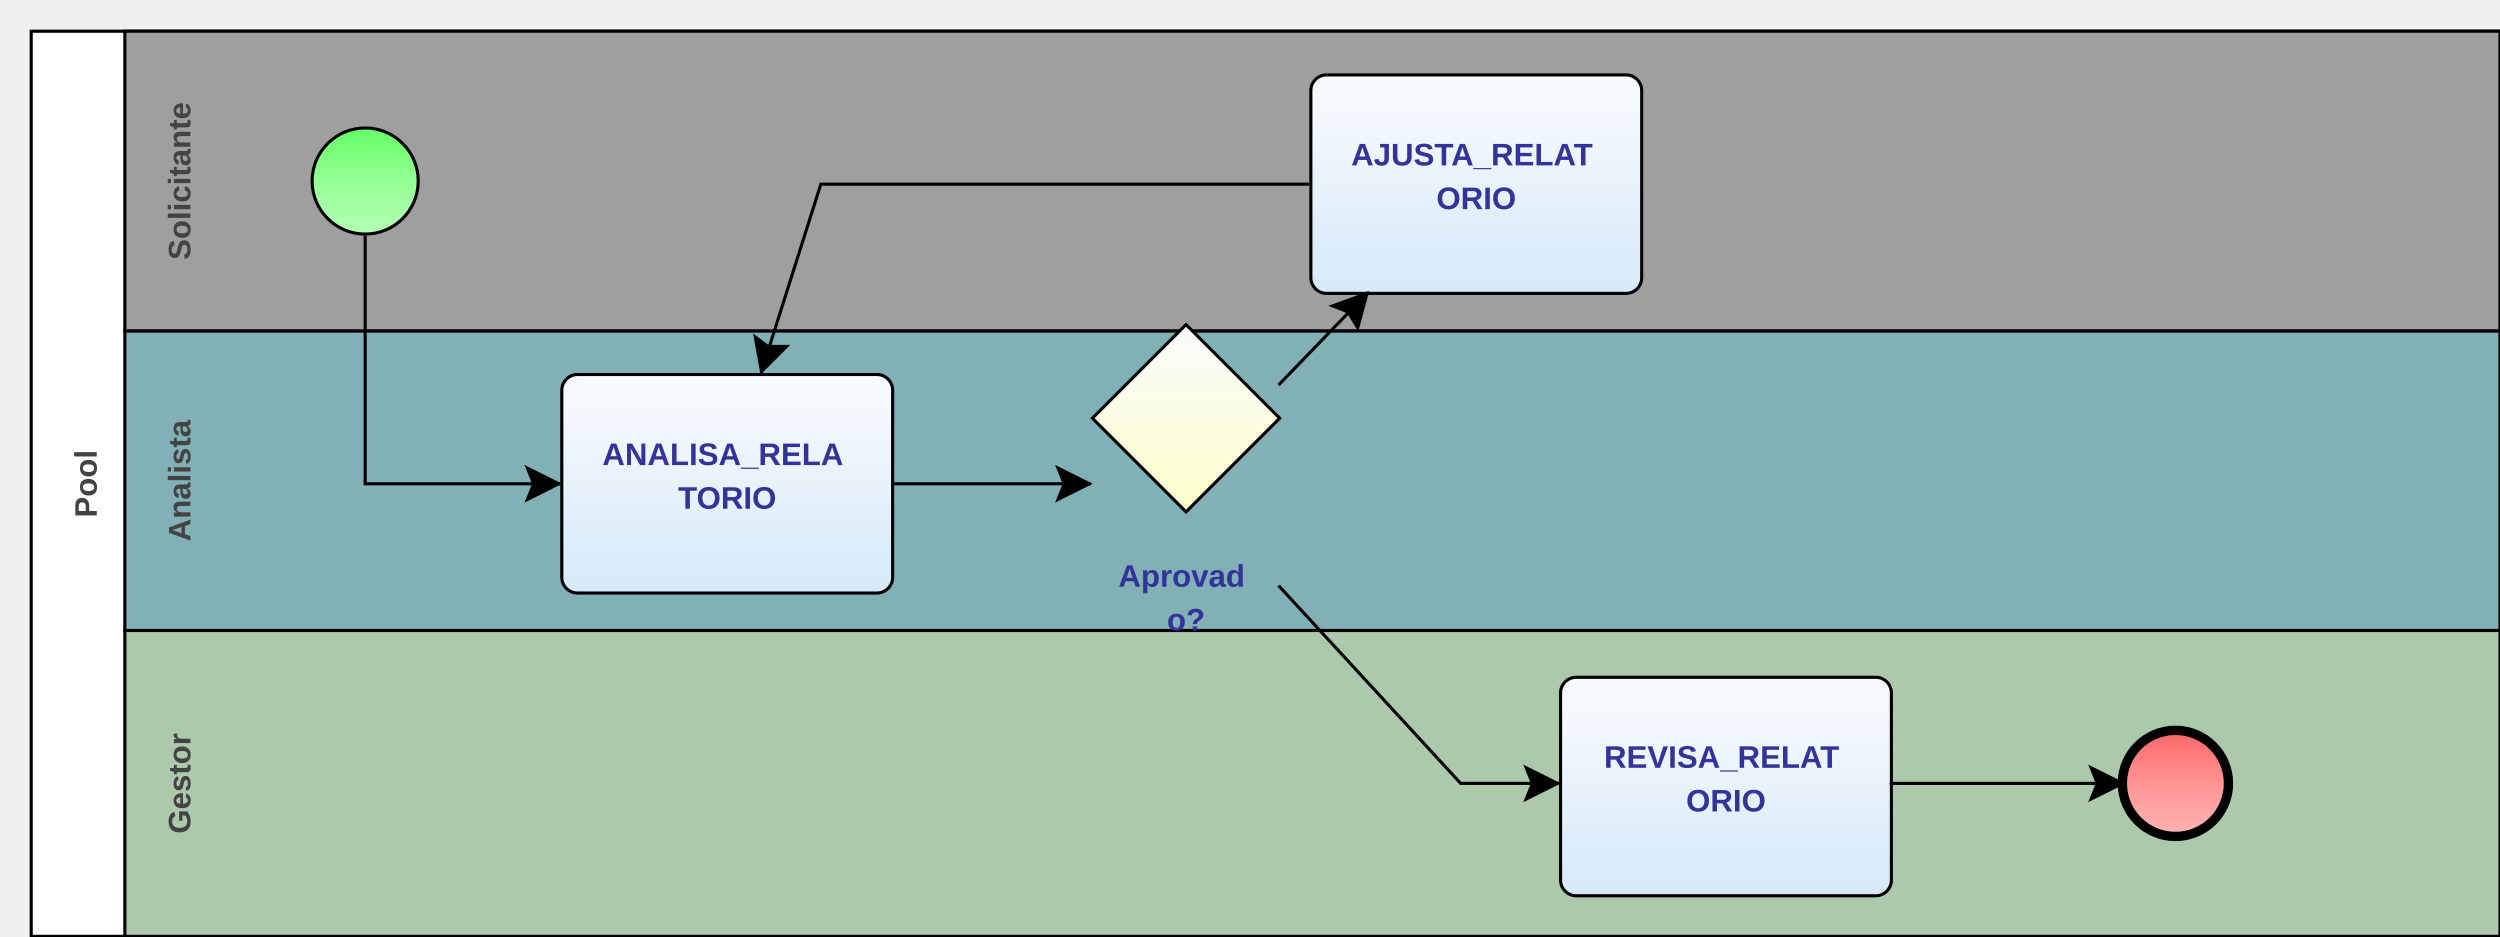
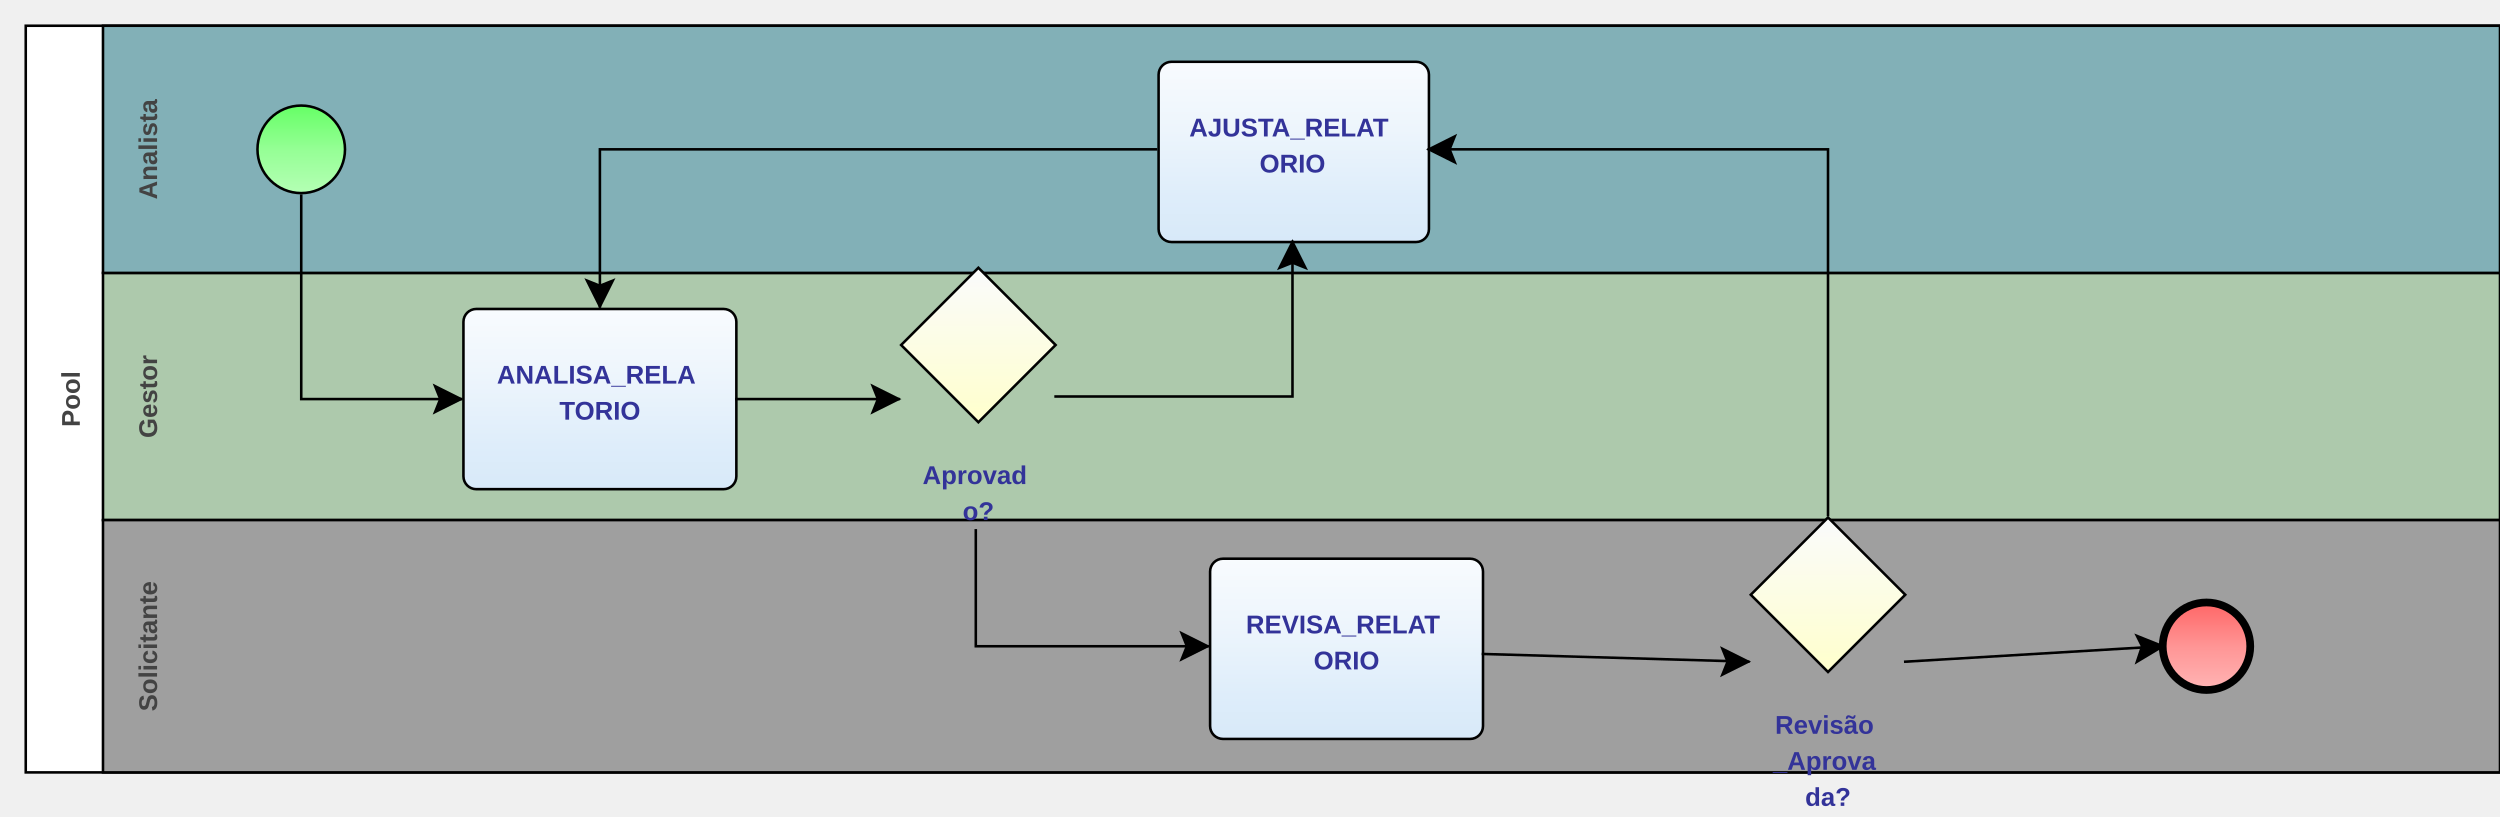
- <svg xmlns="http://www.w3.org/2000/svg" xmlns:xlink="http://www.w3.org/1999/xlink" style="stroke-dasharray:none; shape-rendering:auto; font-family:'Arial'; text-rendering:auto; fill-opacity:1; color-interpolation:auto; color-rendering:auto; font-size:12; fill:black; stroke:black; image-rendering:auto; stroke-miterlimit:10; stroke-linecap:square; stroke-linejoin:miter; font-style:normal; stroke-width:1; stroke-dashoffset:0; font-weight:normal; stroke-opacity:1;" contentScriptType="text/ecmascript" preserveAspectRatio="xMidYMid meet" zoomAndPan="magnify" version="1.0" contentStyleType="text/css" xml:xlink="http://www.w3.org/1999/xlink" width="801" height="300">
-   <rect x="10" y="10" width="791" height="290" ry="0" rx="0" style="stroke:#000000; fill:#FFFFFF" />
-   <rect x="40" y="202" width="761" height="98" ry="0" rx="0" style="stroke:#000000; fill:#ADC9AC" />
+ <svg xmlns="http://www.w3.org/2000/svg" xmlns:xlink="http://www.w3.org/1999/xlink" style="stroke-dasharray:none; shape-rendering:auto; font-family:'Arial'; text-rendering:auto; fill-opacity:1; color-interpolation:auto; color-rendering:auto; font-size:12; fill:black; stroke:black; image-rendering:auto; stroke-miterlimit:10; stroke-linecap:square; stroke-linejoin:miter; font-style:normal; stroke-width:1; stroke-dashoffset:0; font-weight:normal; stroke-opacity:1;" contentScriptType="text/ecmascript" preserveAspectRatio="xMidYMid meet" zoomAndPan="magnify" version="1.0" contentStyleType="text/css" xml:xlink="http://www.w3.org/1999/xlink" width="971" height="317">
+   <rect x="10" y="10" width="961" height="290" ry="0" rx="0" style="stroke:#000000; fill:#FFFFFF" />
+   <rect x="40" y="106" width="931" height="96" ry="0" rx="0" style="stroke:#000000; fill:#ADC9AC" />
  <g componentSequence="22">
-     <text x="-251" y="47" transform="rotate(270)" text-anchor="middle" style="font-weight:bold;font-size:10px;stroke:none; fill:#434343">
-       <tspan dy="14" x="-251">Gestor</tspan>
+     <text x="-154" y="47" transform="rotate(270)" text-anchor="middle" style="font-weight:bold;font-size:10px;stroke:none; fill:#434343">
+       <tspan dy="14" x="-154">Gestor</tspan>
    </text>
  </g>
-   <rect x="40" y="106" width="761" height="96" ry="0" rx="0" style="stroke:#000000; fill:#82B0B7" />
+   <rect x="40" y="10" width="931" height="96" ry="0" rx="0" style="stroke:#000000; fill:#82B0B7" />
  <g componentSequence="7">
-     <text x="-154" y="47" transform="rotate(270)" text-anchor="middle" style="font-weight:bold;font-size:10px;stroke:none; fill:#434343">
-       <tspan dy="14" x="-154">Analista</tspan>
+     <text x="-58" y="47" transform="rotate(270)" text-anchor="middle" style="font-weight:bold;font-size:10px;stroke:none; fill:#434343">
+       <tspan dy="14" x="-58">Analista</tspan>
    </text>
  </g>
-   <rect x="40" y="10" width="761" height="96" ry="0" rx="0" style="stroke:#000000; fill:#9F9F9F" />
+   <rect x="40" y="202" width="931" height="98" ry="0" rx="0" style="stroke:#000000; fill:#9F9F9F" />
  <g componentSequence="2">
-     <text x="-58" y="47" transform="rotate(270)" text-anchor="middle" style="font-weight:bold;font-size:10px;stroke:none; fill:#434343">
-       <tspan dy="14" x="-58">Solicitante</tspan>
+     <text x="-251" y="47" transform="rotate(270)" text-anchor="middle" style="font-weight:bold;font-size:10px;stroke:none; fill:#434343">
+       <tspan dy="14" x="-251">Solicitante</tspan>
    </text>
  </g>
  <g componentSequence="1">
    <text x="-155" y="17" transform="rotate(270)" text-anchor="middle" style="font-weight:bold;font-size:10px;stroke:none; fill:#434343">
      <tspan dy="14" x="-155">Pool</tspan>
    </text>
  </g>
  <g sequence="4">
-     <ellipse cx="117" cy="58" rx="17" ry="17" stroke-width="1" style="fill:url(#linearGradient66FF6696FF96B6FFB6_147437970);" stroke="336633" />
+     <ellipse cx="117" cy="58" rx="17" ry="17" stroke-width="1" style="fill:url(#linearGradient66FF6696FF96B6FFB6_1666954265);" stroke="336633" />
  </g>
  <g sequence="5">
-     <rect x="180" y="120" width="106" height="70" ry="5" rx="5" style="fill:url(#linearGradientF8FBFEEDF5FCDEEDFAD4E7F8E2E5E9_101603067);" stroke="191970" />
+     <rect x="180" y="120" width="106" height="70" ry="5" rx="5" style="fill:url(#linearGradientF8FBFEEDF5FCDEEDFAD4E7F8E2E5E9_1838958082);" stroke="191970" />
  </g>
  <g componentSequence="5">
    <text x="233" y="135" text-anchor="middle" style="font-weight:bold;font-size:10px;stroke:none; fill:#333399">
      <tspan dy="14" x="233">ANALISA_RELA</tspan>
      <tspan dy="14" x="233">TORIO</tspan>
    </text>
  </g>
  <g sequence="15">
-     <ellipse cx="697" cy="251" rx="17" ry="17" stroke-width="3" style="fill:url(#linearGradientFF6666FF9696FFB6B6_36819682);" stroke="993333" />
+     <ellipse cx="857" cy="251" rx="17" ry="17" stroke-width="3" style="fill:url(#linearGradientFF6666FF9696FFB6B6_1772347241);" stroke="993333" />
  </g>
  <g sequence="16">
-     <polygon points=" 350 134 380 104 410 134 380 164 350 134" style="fill:url(#linearGradientFAFBFCFFFFCC_1194548416);" stroke="000000" />
+     <polygon points=" 350 134 380 104 410 134 380 164 350 134" style="fill:url(#linearGradientFAFBFCFFFFCC_748768313);" stroke="000000" />
  </g>
  <g componentSequence="16">
    <text x="380" y="174" text-anchor="middle" style="font-weight:bold;font-size:10px;stroke:none; fill:#333399">
      <tspan dy="14" x="380">Aprovad</tspan>
      <tspan dy="14" x="380">o?</tspan>
    </text>
  </g>
-   <g sequence="19">
-     <rect x="420" y="24" width="106" height="70" ry="5" rx="5" style="fill:url(#linearGradientF8FBFEEDF5FCDEEDFAD4E7F8E2E5E9_49510557);" stroke="191970" />
+   <g sequence="23">
+     <rect x="470" y="217" width="106" height="70" ry="5" rx="5" style="fill:url(#linearGradientF8FBFEEDF5FCDEEDFAD4E7F8E2E5E9_316989128);" stroke="191970" />
  </g>
-   <g componentSequence="19">
-     <text x="473" y="39" text-anchor="middle" style="font-weight:bold;font-size:10px;stroke:none; fill:#333399">
-       <tspan dy="14" x="473">AJUSTA_RELAT</tspan>
-       <tspan dy="14" x="473">ORIO</tspan>
+   <g componentSequence="23">
+     <text x="523" y="232" text-anchor="middle" style="font-weight:bold;font-size:10px;stroke:none; fill:#333399">
+       <tspan dy="14" x="523">REVISA_RELAT</tspan>
+       <tspan dy="14" x="523">ORIO</tspan>
    </text>
  </g>
-   <g sequence="23">
-     <rect x="500" y="217" width="106" height="70" ry="5" rx="5" style="fill:url(#linearGradientF8FBFEEDF5FCDEEDFAD4E7F8E2E5E9_1983799222);" stroke="191970" />
+   <g sequence="26">
+     <polygon points=" 680 231 710 201 740 231 710 261 680 231" style="fill:url(#linearGradientFAFBFCFFFFCC_491202240);" stroke="000000" />
  </g>
-   <g componentSequence="23">
-     <text x="553" y="232" text-anchor="middle" style="font-weight:bold;font-size:10px;stroke:none; fill:#333399">
-       <tspan dy="14" x="553">REVISA_RELAT</tspan>
-       <tspan dy="14" x="553">ORIO</tspan>
+   <g componentSequence="26">
+     <text x="710" y="271" text-anchor="middle" style="font-weight:bold;font-size:10px;stroke:none; fill:#333399">
+       <tspan dy="14" x="710">Revisão</tspan>
+       <tspan dy="14" x="710">_Aprova</tspan>
+       <tspan dy="14" x="710">da?</tspan>
+     </text>
+   </g>
+   <g sequence="30">
+     <rect x="450" y="24" width="105" height="70" ry="5" rx="5" style="fill:url(#linearGradientF8FBFEEDF5FCDEEDFAD4E7F8E2E5E9_1793649302);" stroke="191970" />
+   </g>
+   <g componentSequence="30">
+     <text x="502" y="39" text-anchor="middle" style="font-weight:bold;font-size:10px;stroke:none; fill:#333399">
+       <tspan dy="14" x="502">AJUSTA_RELAT</tspan>
+       <tspan dy="14" x="502">ORIO</tspan>
    </text>
  </g>
  <g componentSequence="6">
    <text x="127" y="147" style="font-size:10px;font-weight:none;stroke:none; fill:#333399" text-anchor="left" />
  </g>
  <g componentSequence="17">
    <text x="328" y="155" style="font-size:10px;font-weight:none;stroke:none; fill:#333399" text-anchor="left" />
  </g>
-   <g componentSequence="20">
-     <text x="434" y="109" style="font-size:10px;font-weight:none;stroke:none; fill:#333399" text-anchor="left" />
+   <g componentSequence="24">
+     <text x="412" y="251" style="font-size:10px;font-weight:none;stroke:none; fill:#333399" text-anchor="left" />
  </g>
-   <g componentSequence="21">
-     <text x="320" y="59" style="font-size:10px;font-weight:none;stroke:none; fill:#333399" text-anchor="left" />
+   <g componentSequence="27">
+     <text x="800" y="255" style="font-size:10px;font-weight:none;stroke:none; fill:#333399" text-anchor="left" />
  </g>
-   <g componentSequence="24">
-     <text x="459" y="231" style="font-size:10px;font-weight:none;stroke:none; fill:#333399" text-anchor="left" />
+   <g componentSequence="29">
+     <text x="638" y="256" style="font-size:10px;font-weight:none;stroke:none; fill:#333399" text-anchor="left" />
  </g>
-   <g componentSequence="25">
-     <text x="653" y="251" style="font-size:10px;font-weight:none;stroke:none; fill:#333399" text-anchor="left" />
+   <g componentSequence="31">
+     <text x="714" y="58" style="font-size:10px;font-weight:none;stroke:none; fill:#333399" text-anchor="left" />
+   </g>
+   <g componentSequence="32">
+     <text x="496" y="154" style="font-size:10px;font-weight:none;stroke:none; fill:#333399" text-anchor="left" />
+   </g>
+   <g componentSequence="33">
+     <text x="321" y="58" style="font-size:10px;font-weight:none;stroke:none; fill:#333399" text-anchor="left" />
  </g>
  <path style="fill:none; stroke:#000000;stroke-width:1" d="M117.0 76.0 L117.0 155.0 L179.0 155.0" />
  <polygon style="fill:#000000; stroke:#000000;" points=" 169 150 179 155 169 160 171 155" />
  <path style="fill:none; stroke:#000000;stroke-width:1" d="M286.0 155.0 L349.0 155.0" />
  <polygon style="fill:#000000; stroke:#000000;" points=" 339 150 349 155 339 160 341 155" />
-   <path style="fill:none; stroke:#000000;stroke-width:1" d="M419.0 59.0 L263.0 59.0 L244.0 119.0" />
-   <polygon style="fill:#000000; stroke:#000000;" points=" 252 111 244 119 242 108 246 111" />
-   <path style="fill:none; stroke:#000000;stroke-width:1" d="M606.0 251.0 L680.0 251.0" />
-   <polygon style="fill:#000000; stroke:#000000;" points=" 670 246 680 251 670 256 672 251" />
-   <path style="fill:none; stroke:#000000;stroke-width:1" d="M410.0 123.0 L438.0 94.0" />
-   <polygon style="fill:#000000; stroke:#000000;" points=" 427 98 438 94 435 105 432 100" />
-   <path style="fill:none; stroke:#000000;stroke-width:1" d="M410.0 188.0 L468.0 251.0 L499.0 251.0" />
-   <polygon style="fill:#000000; stroke:#000000;" points=" 489 246 499 251 489 256 491 251" />
+   <path style="fill:none; stroke:#000000;stroke-width:1" d="M449.0 58.0 L233.0 58.0 L233.0 119.0" />
+   <polygon style="fill:#000000; stroke:#000000;" points=" 238 109 233 119 228 109 233 111" />
+   <path style="fill:none; stroke:#000000;stroke-width:1" d="M740.0 257.0 L840.0 251.0" />
+   <polygon style="fill:#000000; stroke:#000000;" points=" 830 247 840 251 830 257 832 251" />
+   <path style="fill:none; stroke:#000000;stroke-width:1" d="M379.0 206.0 L379.0 251.0 L469.0 251.0" />
+   <polygon style="fill:#000000; stroke:#000000;" points=" 459 246 469 251 459 256 461 251" />
+   <path style="fill:none; stroke:#000000;stroke-width:1" d="M410.0 154.0 L502.0 154.0 L502.0 94.0" />
+   <polygon style="fill:#000000; stroke:#000000;" points=" 497 104 502 94 507 104 502 102" />
+   <path style="fill:none; stroke:#000000;stroke-width:1" d="M576.0 254.0 L679.0 257.0" />
+   <polygon style="fill:#000000; stroke:#000000;" points=" 669 252 679 257 669 262 671 257" />
+   <path style="fill:none; stroke:#000000;stroke-width:1" d="M710.0 200.0 L710.0 58.0 L555.0 58.0" />
+   <polygon style="fill:#000000; stroke:#000000;" points=" 565 63 555 58 565 53 563 58" />
  <defs>
-     <linearGradient xlink:href="#linearGradient66FF6696FF96B6FFB6" id="linearGradient66FF6696FF96B6FFB6_147437970" x1="0" y1="41.0" x2="0" y2="76.0" gradientUnits="userSpaceOnUse" xlink:type="simple" xlink:actuate="onLoad" xlink:show="other" />
+     <linearGradient xlink:href="#linearGradient66FF6696FF96B6FFB6" id="linearGradient66FF6696FF96B6FFB6_1666954265" x1="0" y1="41.0" x2="0" y2="76.0" gradientUnits="userSpaceOnUse" xlink:type="simple" xlink:actuate="onLoad" xlink:show="other" />
    <linearGradient id="linearGradient66FF6696FF96B6FFB6">
      <stop style="stop-color:#66FF66;stop-opacity:1;" offset="0.0" id="stop66FF66" />
      <stop style="stop-color:#96FF96;stop-opacity:1;" offset="0.5" id="stop96FF96" />
      <stop style="stop-color:#B6FFB6;stop-opacity:1;" offset="1.0" id="stopB6FFB6" />
    </linearGradient>
-     <linearGradient xlink:href="#linearGradientF8FBFEEDF5FCDEEDFAD4E7F8E2E5E9" id="linearGradientF8FBFEEDF5FCDEEDFAD4E7F8E2E5E9_101603067" x1="0" y1="120.0" x2="0" y2="226.0" gradientUnits="userSpaceOnUse" xlink:type="simple" xlink:actuate="onLoad" xlink:show="other" />
+     <linearGradient xlink:href="#linearGradientF8FBFEEDF5FCDEEDFAD4E7F8E2E5E9" id="linearGradientF8FBFEEDF5FCDEEDFAD4E7F8E2E5E9_1838958082" x1="0" y1="120.0" x2="0" y2="226.0" gradientUnits="userSpaceOnUse" xlink:type="simple" xlink:actuate="onLoad" xlink:show="other" />
    <linearGradient id="linearGradientF8FBFEEDF5FCDEEDFAD4E7F8E2E5E9">
      <stop style="stop-color:#F8FBFE;stop-opacity:1;" offset="0.0" id="stopF8FBFE" />
      <stop style="stop-color:#EDF5FC;stop-opacity:1;" offset="0.25" id="stopEDF5FC" />
      <stop style="stop-color:#DEEDFA;stop-opacity:1;" offset="0.5" id="stopDEEDFA" />
      <stop style="stop-color:#D4E7F8;stop-opacity:1;" offset="0.75" id="stopD4E7F8" />
      <stop style="stop-color:#E2E5E9;stop-opacity:1;" offset="1.0" id="stopE2E5E9" />
    </linearGradient>
-     <linearGradient xlink:href="#linearGradientFF6666FF9696FFB6B6" id="linearGradientFF6666FF9696FFB6B6_36819682" x1="0" y1="234.0" x2="0" y2="269.0" gradientUnits="userSpaceOnUse" xlink:type="simple" xlink:actuate="onLoad" xlink:show="other" />
+     <linearGradient xlink:href="#linearGradientFF6666FF9696FFB6B6" id="linearGradientFF6666FF9696FFB6B6_1772347241" x1="0" y1="234.0" x2="0" y2="269.0" gradientUnits="userSpaceOnUse" xlink:type="simple" xlink:actuate="onLoad" xlink:show="other" />
    <linearGradient id="linearGradientFF6666FF9696FFB6B6">
      <stop style="stop-color:#FF6666;stop-opacity:1;" offset="0.0" id="stopFF6666" />
      <stop style="stop-color:#FF9696;stop-opacity:1;" offset="0.5" id="stopFF9696" />
      <stop style="stop-color:#FFB6B6;stop-opacity:1;" offset="1.0" id="stopFFB6B6" />
    </linearGradient>
-     <linearGradient xlink:href="#linearGradientFAFBFCFFFFCC" id="linearGradientFAFBFCFFFFCC_1194548416" x1="0" y1="104.0" x2="0" y2="164.0" gradientUnits="userSpaceOnUse" xlink:type="simple" xlink:actuate="onLoad" xlink:show="other" />
+     <linearGradient xlink:href="#linearGradientFAFBFCFFFFCC" id="linearGradientFAFBFCFFFFCC_748768313" x1="0" y1="104.0" x2="0" y2="164.0" gradientUnits="userSpaceOnUse" xlink:type="simple" xlink:actuate="onLoad" xlink:show="other" />
    <linearGradient id="linearGradientFAFBFCFFFFCC">
      <stop style="stop-color:#FAFBFC;stop-opacity:1;" offset="0.0" id="stopFAFBFC" />
      <stop style="stop-color:#FFFFCC;stop-opacity:1;" offset="1.0" id="stopFFFFCC" />
    </linearGradient>
-     <linearGradient xlink:href="#linearGradientF8FBFEEDF5FCDEEDFAD4E7F8E2E5E9" id="linearGradientF8FBFEEDF5FCDEEDFAD4E7F8E2E5E9_49510557" x1="0" y1="24.0" x2="0" y2="130.0" gradientUnits="userSpaceOnUse" xlink:type="simple" xlink:actuate="onLoad" xlink:show="other" />
-     <linearGradient xlink:href="#linearGradientF8FBFEEDF5FCDEEDFAD4E7F8E2E5E9" id="linearGradientF8FBFEEDF5FCDEEDFAD4E7F8E2E5E9_1983799222" x1="0" y1="217.0" x2="0" y2="323.0" gradientUnits="userSpaceOnUse" xlink:type="simple" xlink:actuate="onLoad" xlink:show="other" />
+     <linearGradient xlink:href="#linearGradientF8FBFEEDF5FCDEEDFAD4E7F8E2E5E9" id="linearGradientF8FBFEEDF5FCDEEDFAD4E7F8E2E5E9_316989128" x1="0" y1="217.0" x2="0" y2="323.0" gradientUnits="userSpaceOnUse" xlink:type="simple" xlink:actuate="onLoad" xlink:show="other" />
+     <linearGradient xlink:href="#linearGradientFAFBFCFFFFCC" id="linearGradientFAFBFCFFFFCC_491202240" x1="0" y1="201.0" x2="0" y2="261.0" gradientUnits="userSpaceOnUse" xlink:type="simple" xlink:actuate="onLoad" xlink:show="other" />
+     <linearGradient xlink:href="#linearGradientF8FBFEEDF5FCDEEDFAD4E7F8E2E5E9" id="linearGradientF8FBFEEDF5FCDEEDFAD4E7F8E2E5E9_1793649302" x1="0" y1="24.0" x2="0" y2="129.0" gradientUnits="userSpaceOnUse" xlink:type="simple" xlink:actuate="onLoad" xlink:show="other" />
  </defs>
</svg>
